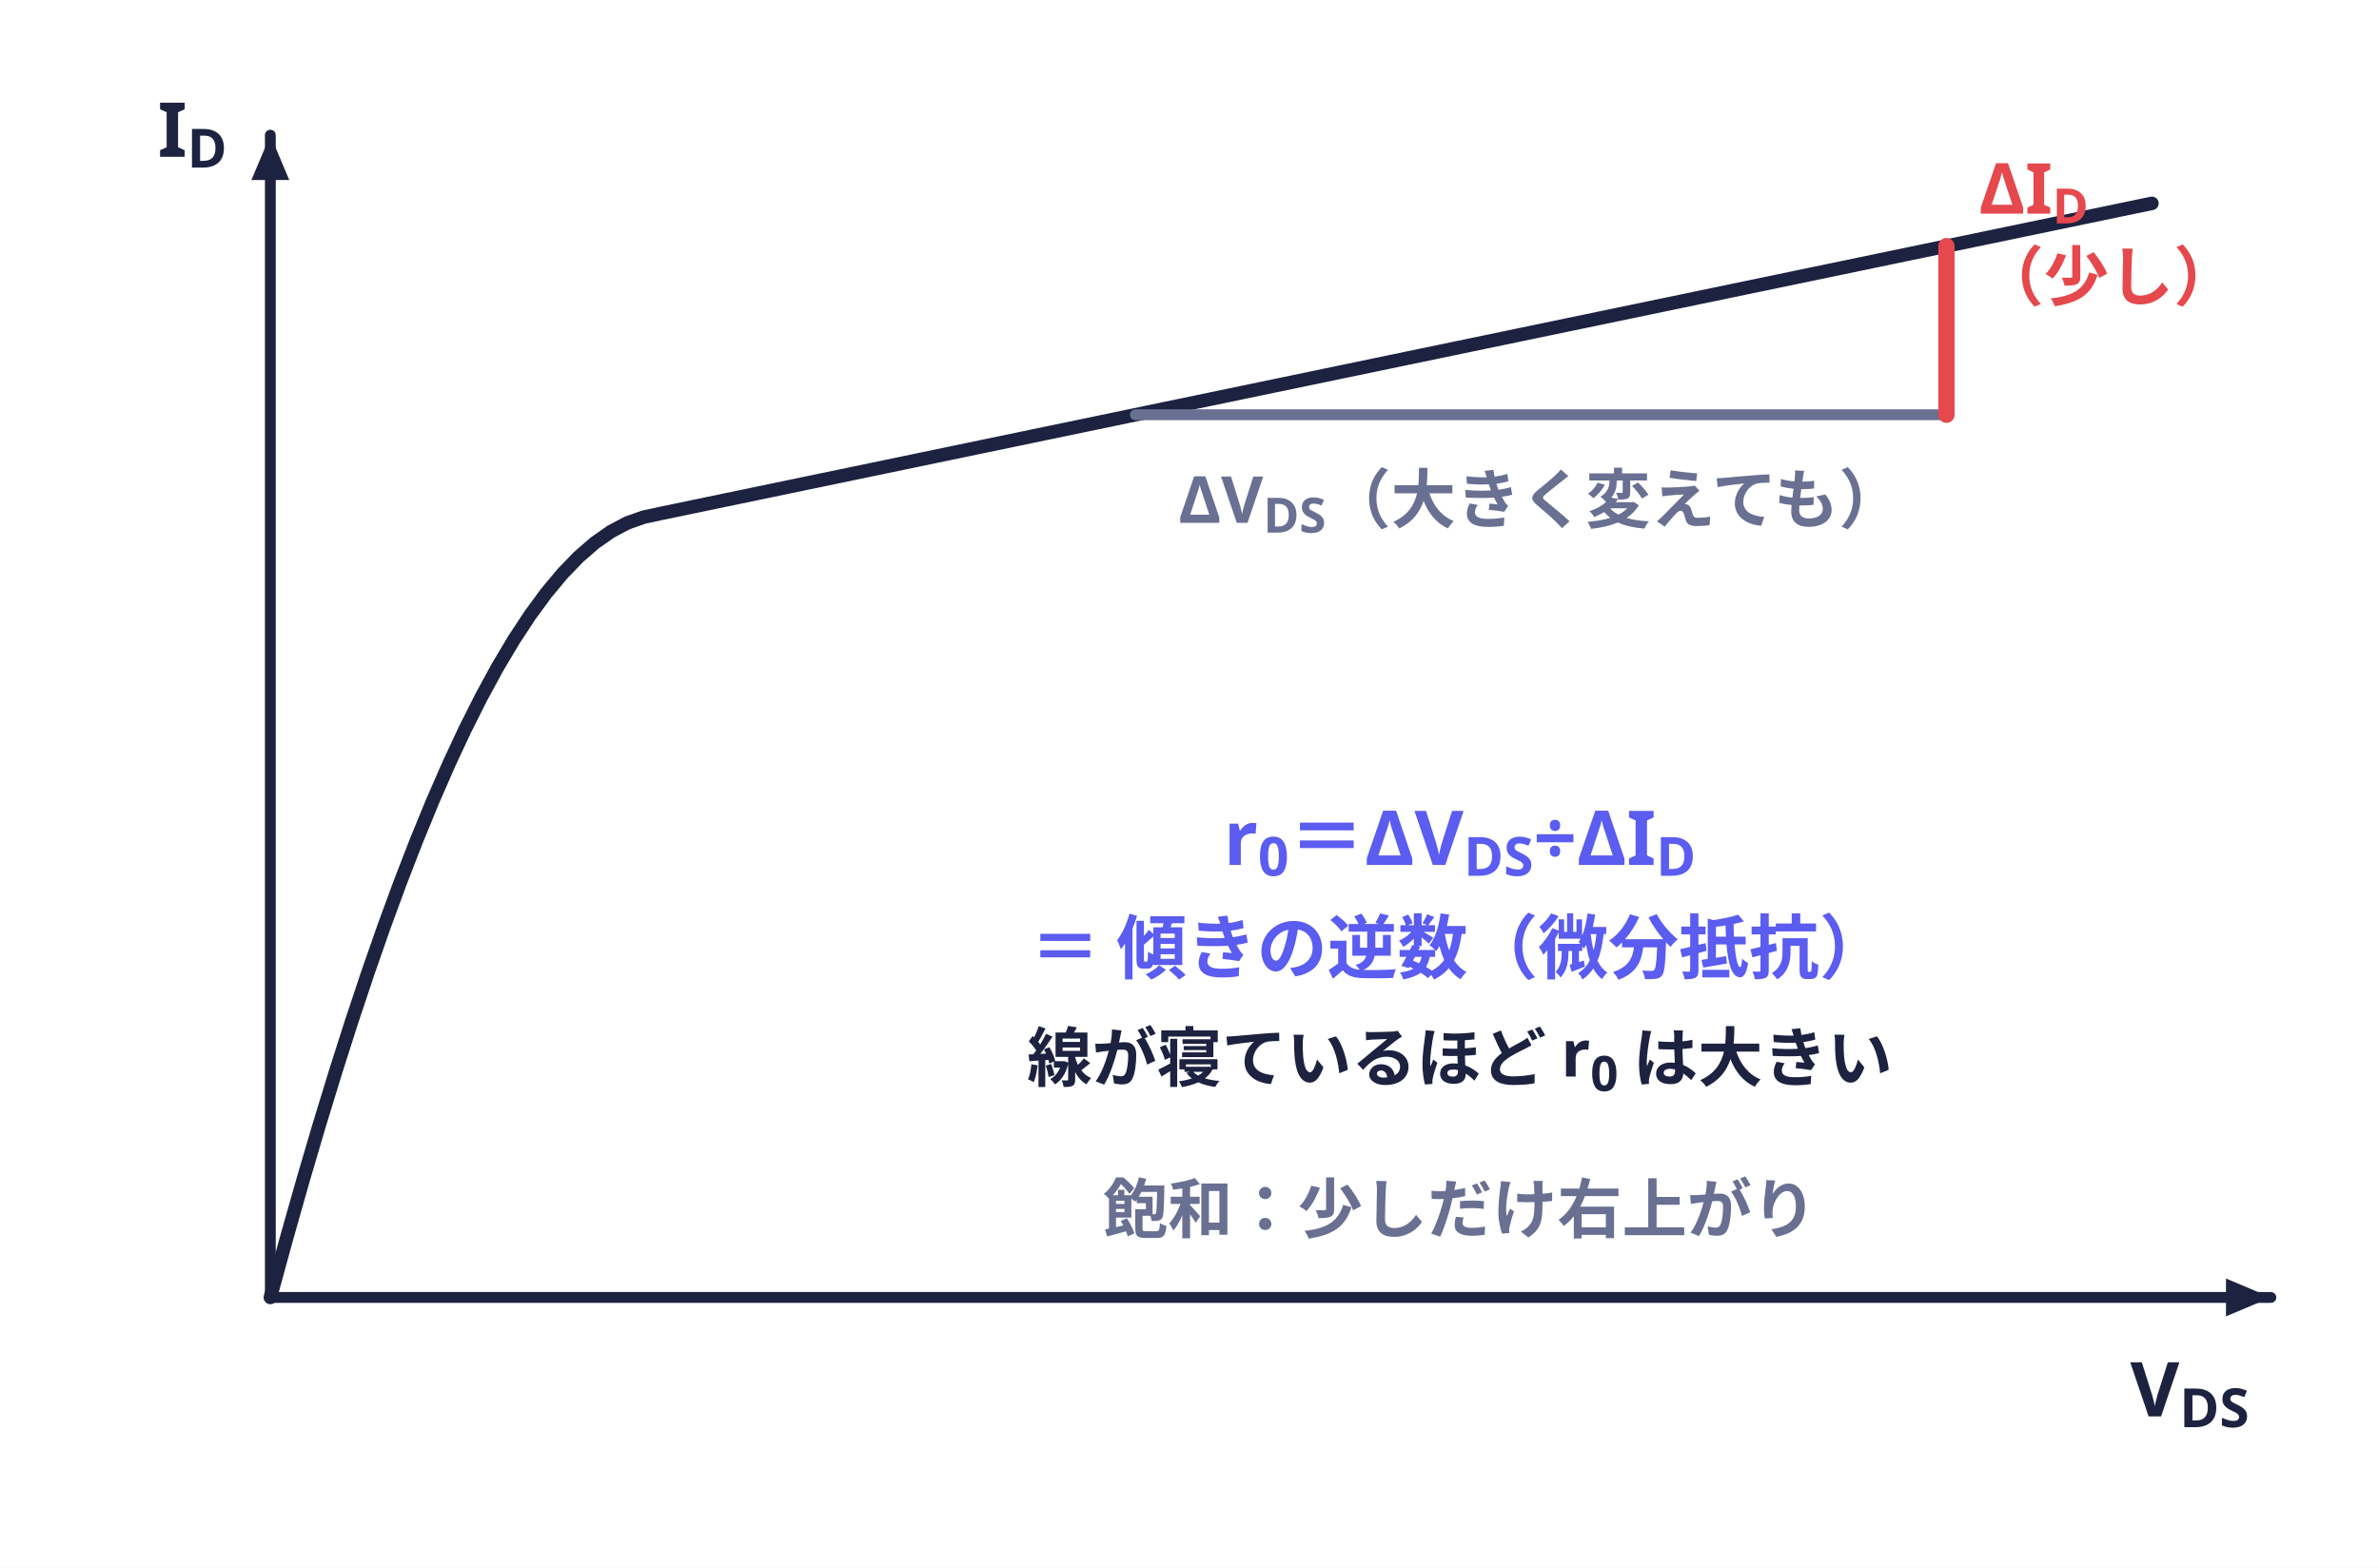
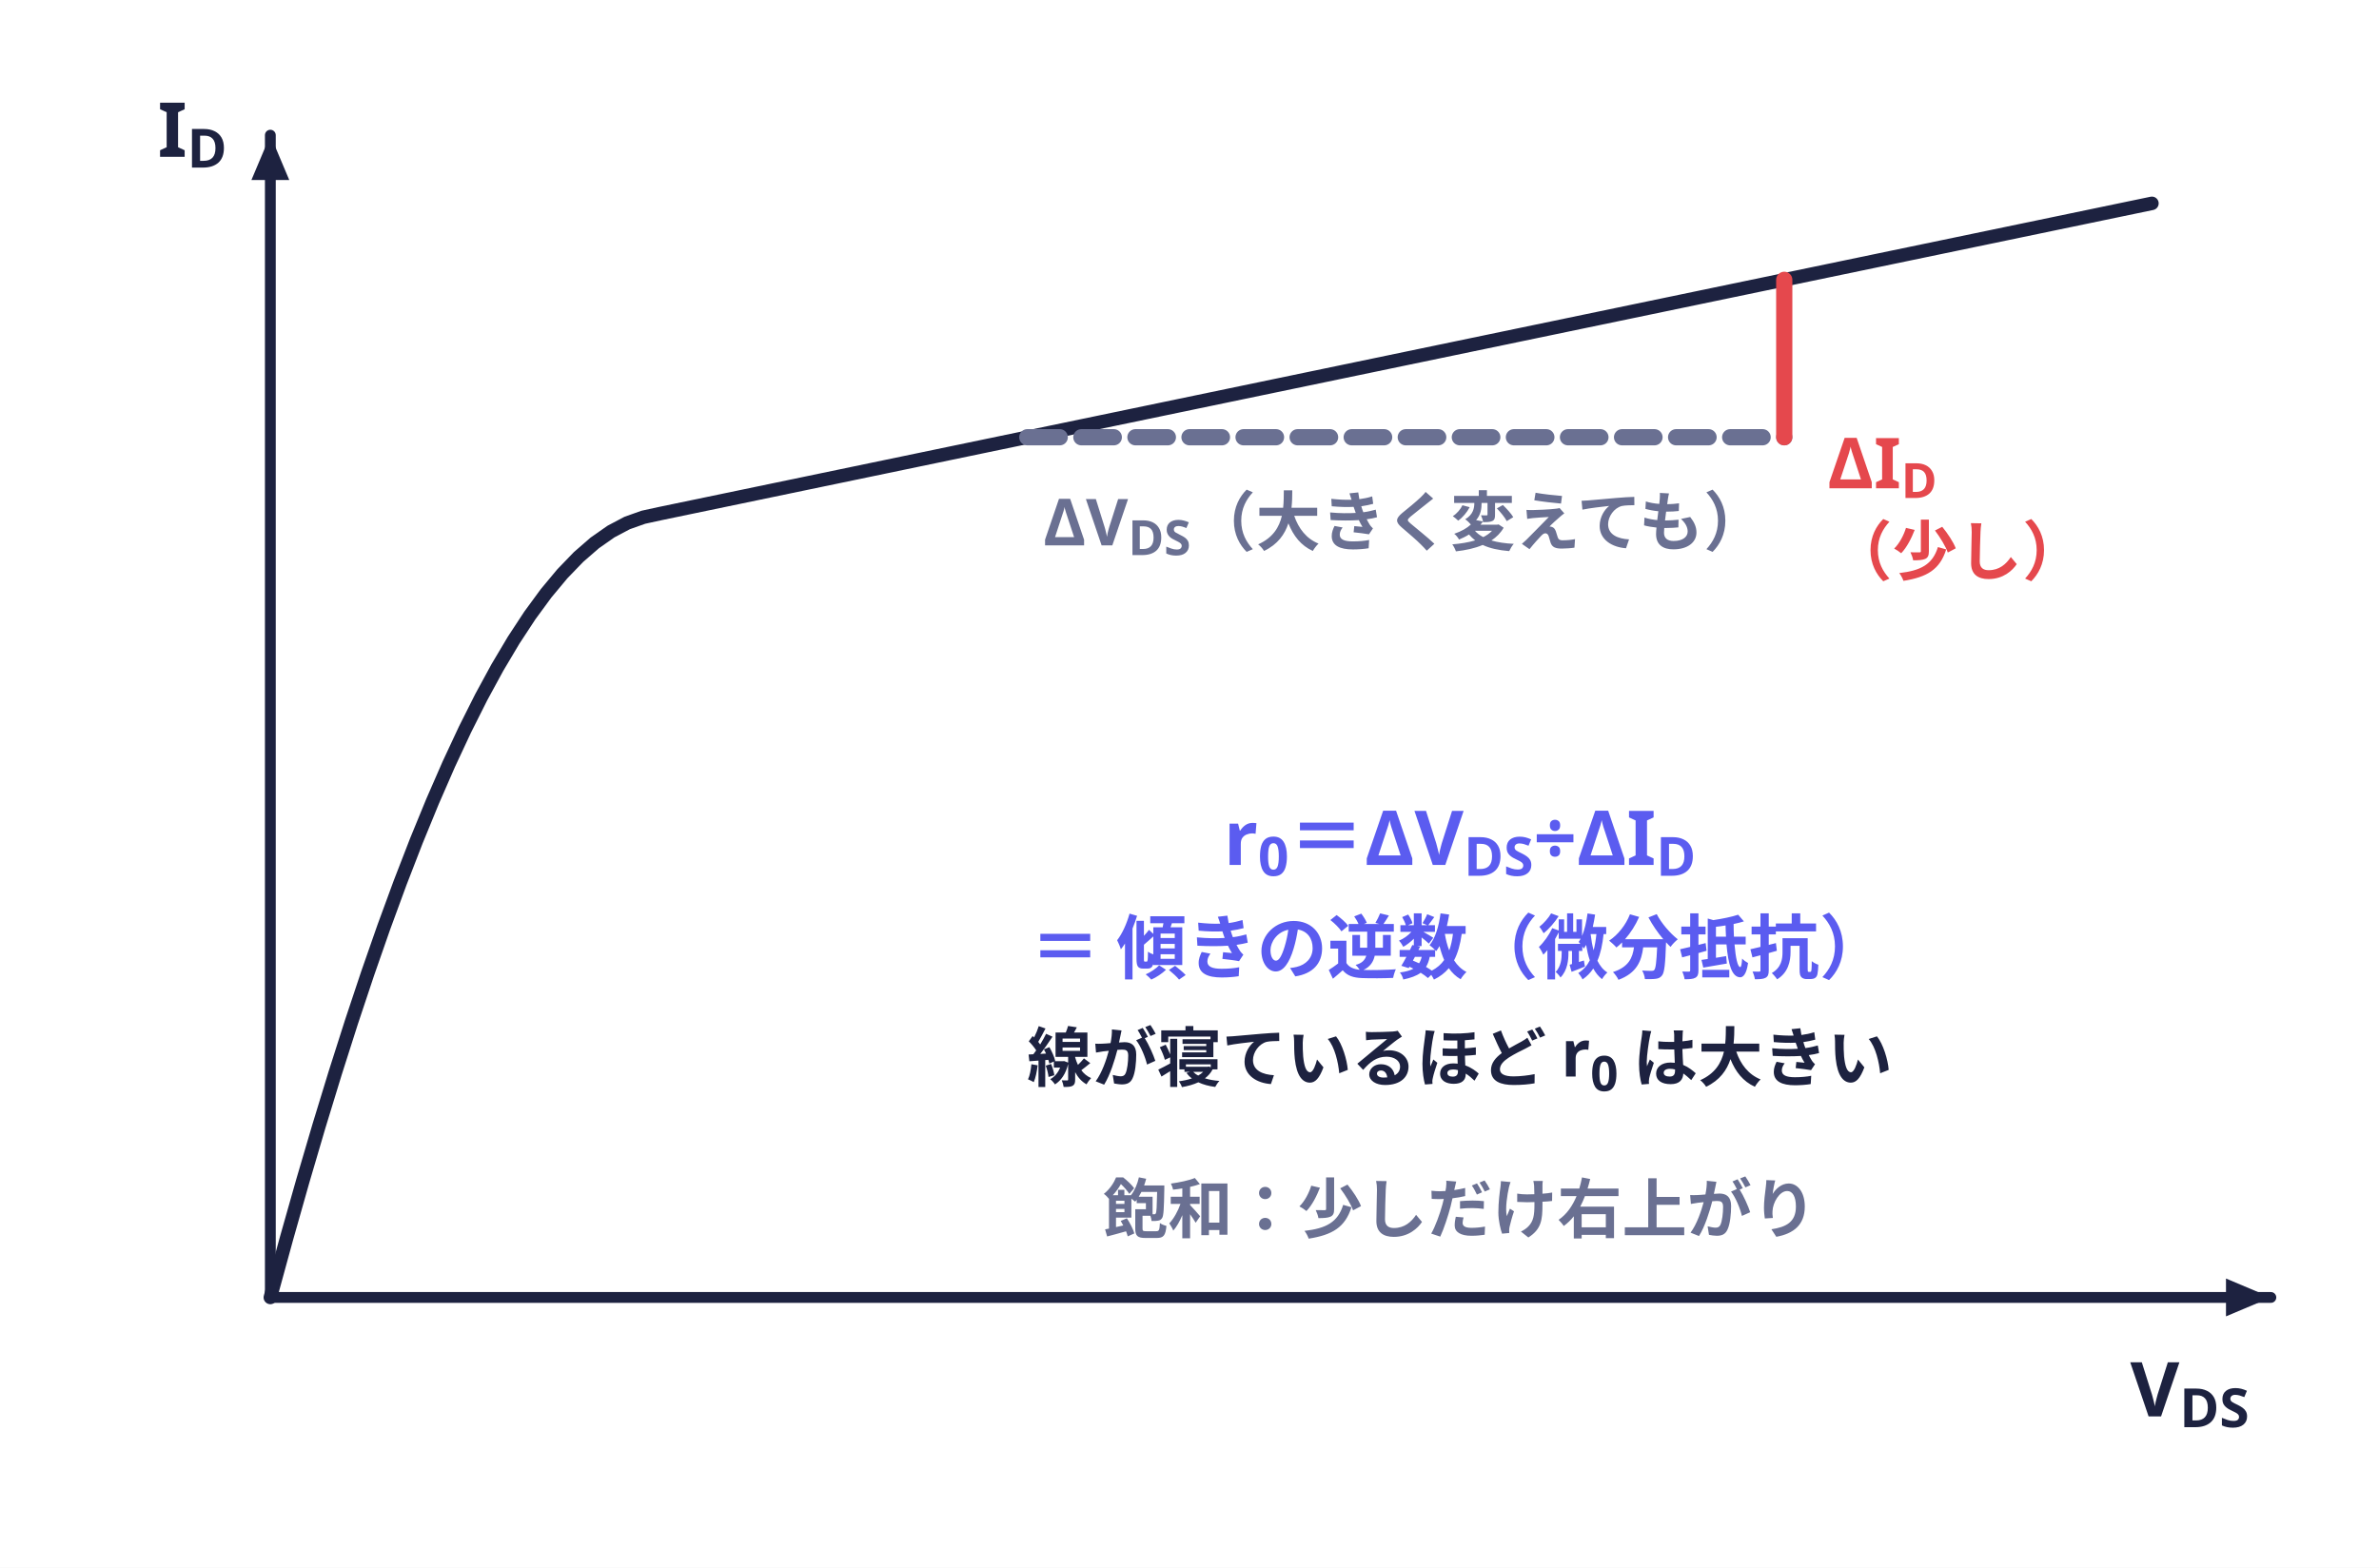
<svg xmlns="http://www.w3.org/2000/svg" viewBox="0 0 440 290" width="440" height="290">
  <rect width="440" height="290" fill="#fff" />
  <polyline points="50,240 420,240" fill="none" stroke="#1d2240" stroke-width="2" stroke-linejoin="round" stroke-linecap="round" />
  <polygon points="420,240 411.7,243.5 411.7,236.5" fill="#1d2240" />
  <polyline points="50,240 50,25" fill="none" stroke="#1d2240" stroke-width="2" stroke-linejoin="round" stroke-linecap="round" />
  <polygon points="50,25 53.5,33.3 46.5,33.3" fill="#1d2240" />
  <text x="416" y="262" text-anchor="end" font-size="14" fill="#1d2240" font-weight="600" font-family="Hiragino Sans, Noto Sans JP, sans-serif">V<tspan baseline-shift="sub" font-size="10">DS</tspan>
  </text>
  <text x="42" y="29" text-anchor="end" font-size="14" fill="#1d2240" font-weight="600" font-family="Hiragino Sans, Noto Sans JP, sans-serif">I<tspan baseline-shift="sub" font-size="10">D</tspan>
  </text>
  <polyline points="50,240.0 53,229.044 56,218.465 59,208.27 62,198.467 65,189.061 68,180.061 71,171.472 74,163.303 77,155.558 80,148.247 83,141.374 86,134.948 89,128.975 92,123.462 95,118.416 98,113.843 101,109.751 104,106.147 107,103.037 110,100.428 113,98.327 116,96.741 119,95.677 122,95.024 125,94.4 128,93.776 131,93.152 134,92.528 137,91.904 140,91.28 143,90.656 146,90.032 149,89.408 152,88.784 155,88.16 158,87.536 161,86.912 164,86.288 167,85.664 170,85.04 173,84.416 176,83.792 179,83.168 182,82.544 185,81.92 188,81.296 191,80.672 194,80.048 197,79.424 200,78.8 203,78.176 206,77.552 209,76.928 212,76.304 215,75.68 218,75.056 221,74.432 224,73.808 227,73.184 230,72.56 233,71.936 236,71.312 239,70.688 242,70.064 245,69.44 248,68.816 251,68.192 254,67.568 257,66.944 260,66.32 263,65.696 266,65.072 269,64.448 272,63.824 275,63.2 278,62.576 281,61.952 284,61.328 287,60.704 290,60.08 293,59.456 296,58.832 299,58.208 302,57.584 305,56.96 308,56.336 311,55.712 314,55.088 317,54.464 320,53.84 323,53.216 326,52.592 329,51.968 332,51.344 335,50.72 338,50.096 341,49.472 344,48.848 347,48.224 350,47.6 353,46.976 356,46.352 359,45.728 362,45.104 365,44.48 368,43.856 371,43.232 374,42.608 377,41.984 380,41.36 383,40.736 386,40.112 389,39.488 392,38.864 395,38.24 398,37.616" fill="none" stroke="#1d2240" stroke-width="2.5" stroke-linejoin="round" stroke-linecap="round" />
-   <polyline points="210,76.72 360,76.72" fill="none" stroke="#6a7092" stroke-width="2" stroke-linejoin="round" stroke-linecap="round" />
-   <polyline points="360,76.72 360,45.52" fill="none" stroke="#e5484d" stroke-width="3" stroke-linejoin="round" stroke-linecap="round" />
-   <text x="285.0" y="96.72" text-anchor="middle" font-size="12" fill="#6a7092" font-weight="600" font-family="Hiragino Sans, Noto Sans JP, sans-serif">ΔV<tspan baseline-shift="sub" font-size="9">DS</tspan>（大きく変えても）</text>
-   <text x="366" y="39.52" text-anchor="start" font-size="13" fill="#e5484d" font-weight="600" font-family="Hiragino Sans, Noto Sans JP, sans-serif">ΔI<tspan baseline-shift="sub" font-size="9">D</tspan>
+   <polyline points="190,80.88 330,80.88" fill="none" stroke="#6a7092" stroke-width="3" stroke-linejoin="round" stroke-linecap="round" stroke-dasharray="6 4" />
+   <polyline points="330,80.88 330,51.76" fill="none" stroke="#e5484d" stroke-width="3" stroke-linejoin="round" stroke-linecap="round" />
+   <text x="260.0" y="100.88" text-anchor="middle" font-size="12" fill="#6a7092" font-weight="600" font-family="Hiragino Sans, Noto Sans JP, sans-serif">ΔV<tspan baseline-shift="sub" font-size="9">DS</tspan>（大きく変えても）</text>
+   <text x="338" y="90.32" text-anchor="start" font-size="13" fill="#e5484d" font-weight="600" font-family="Hiragino Sans, Noto Sans JP, sans-serif">ΔI<tspan baseline-shift="sub" font-size="9">D</tspan>
  </text>
-   <text x="366" y="55.52" text-anchor="start" font-size="12" fill="#e5484d" font-weight="600" font-family="Hiragino Sans, Noto Sans JP, sans-serif">（少し）</text>
+   <text x="338" y="106.32" text-anchor="start" font-size="12" fill="#e5484d" font-weight="600" font-family="Hiragino Sans, Noto Sans JP, sans-serif">（少し）</text>
  <text x="270" y="160" text-anchor="middle" font-size="14" fill="#5b5cf0" font-weight="600" font-family="Hiragino Sans, Noto Sans JP, sans-serif">r<tspan baseline-shift="sub" font-size="10">0</tspan>＝ΔV<tspan baseline-shift="sub" font-size="10">DS</tspan>÷ΔI<tspan baseline-shift="sub" font-size="10">D</tspan>
  </text>
  <text x="270" y="180" text-anchor="middle" font-size="13" fill="#5b5cf0" font-weight="600" font-family="Hiragino Sans, Noto Sans JP, sans-serif">＝ 傾きの逆数（微分抵抗）</text>
  <text x="270" y="200" text-anchor="middle" font-size="12" fill="#1d2240" font-weight="600" font-family="Hiragino Sans, Noto Sans JP, sans-serif">線が寝ているほど r<tspan baseline-shift="sub" font-size="9">0</tspan> は大きい</text>
  <text x="270" y="228" text-anchor="middle" font-size="12" fill="#6a7092" font-weight="600" font-family="Hiragino Sans, Noto Sans JP, sans-serif">飽和：少しだけ右上がり</text>
</svg>
